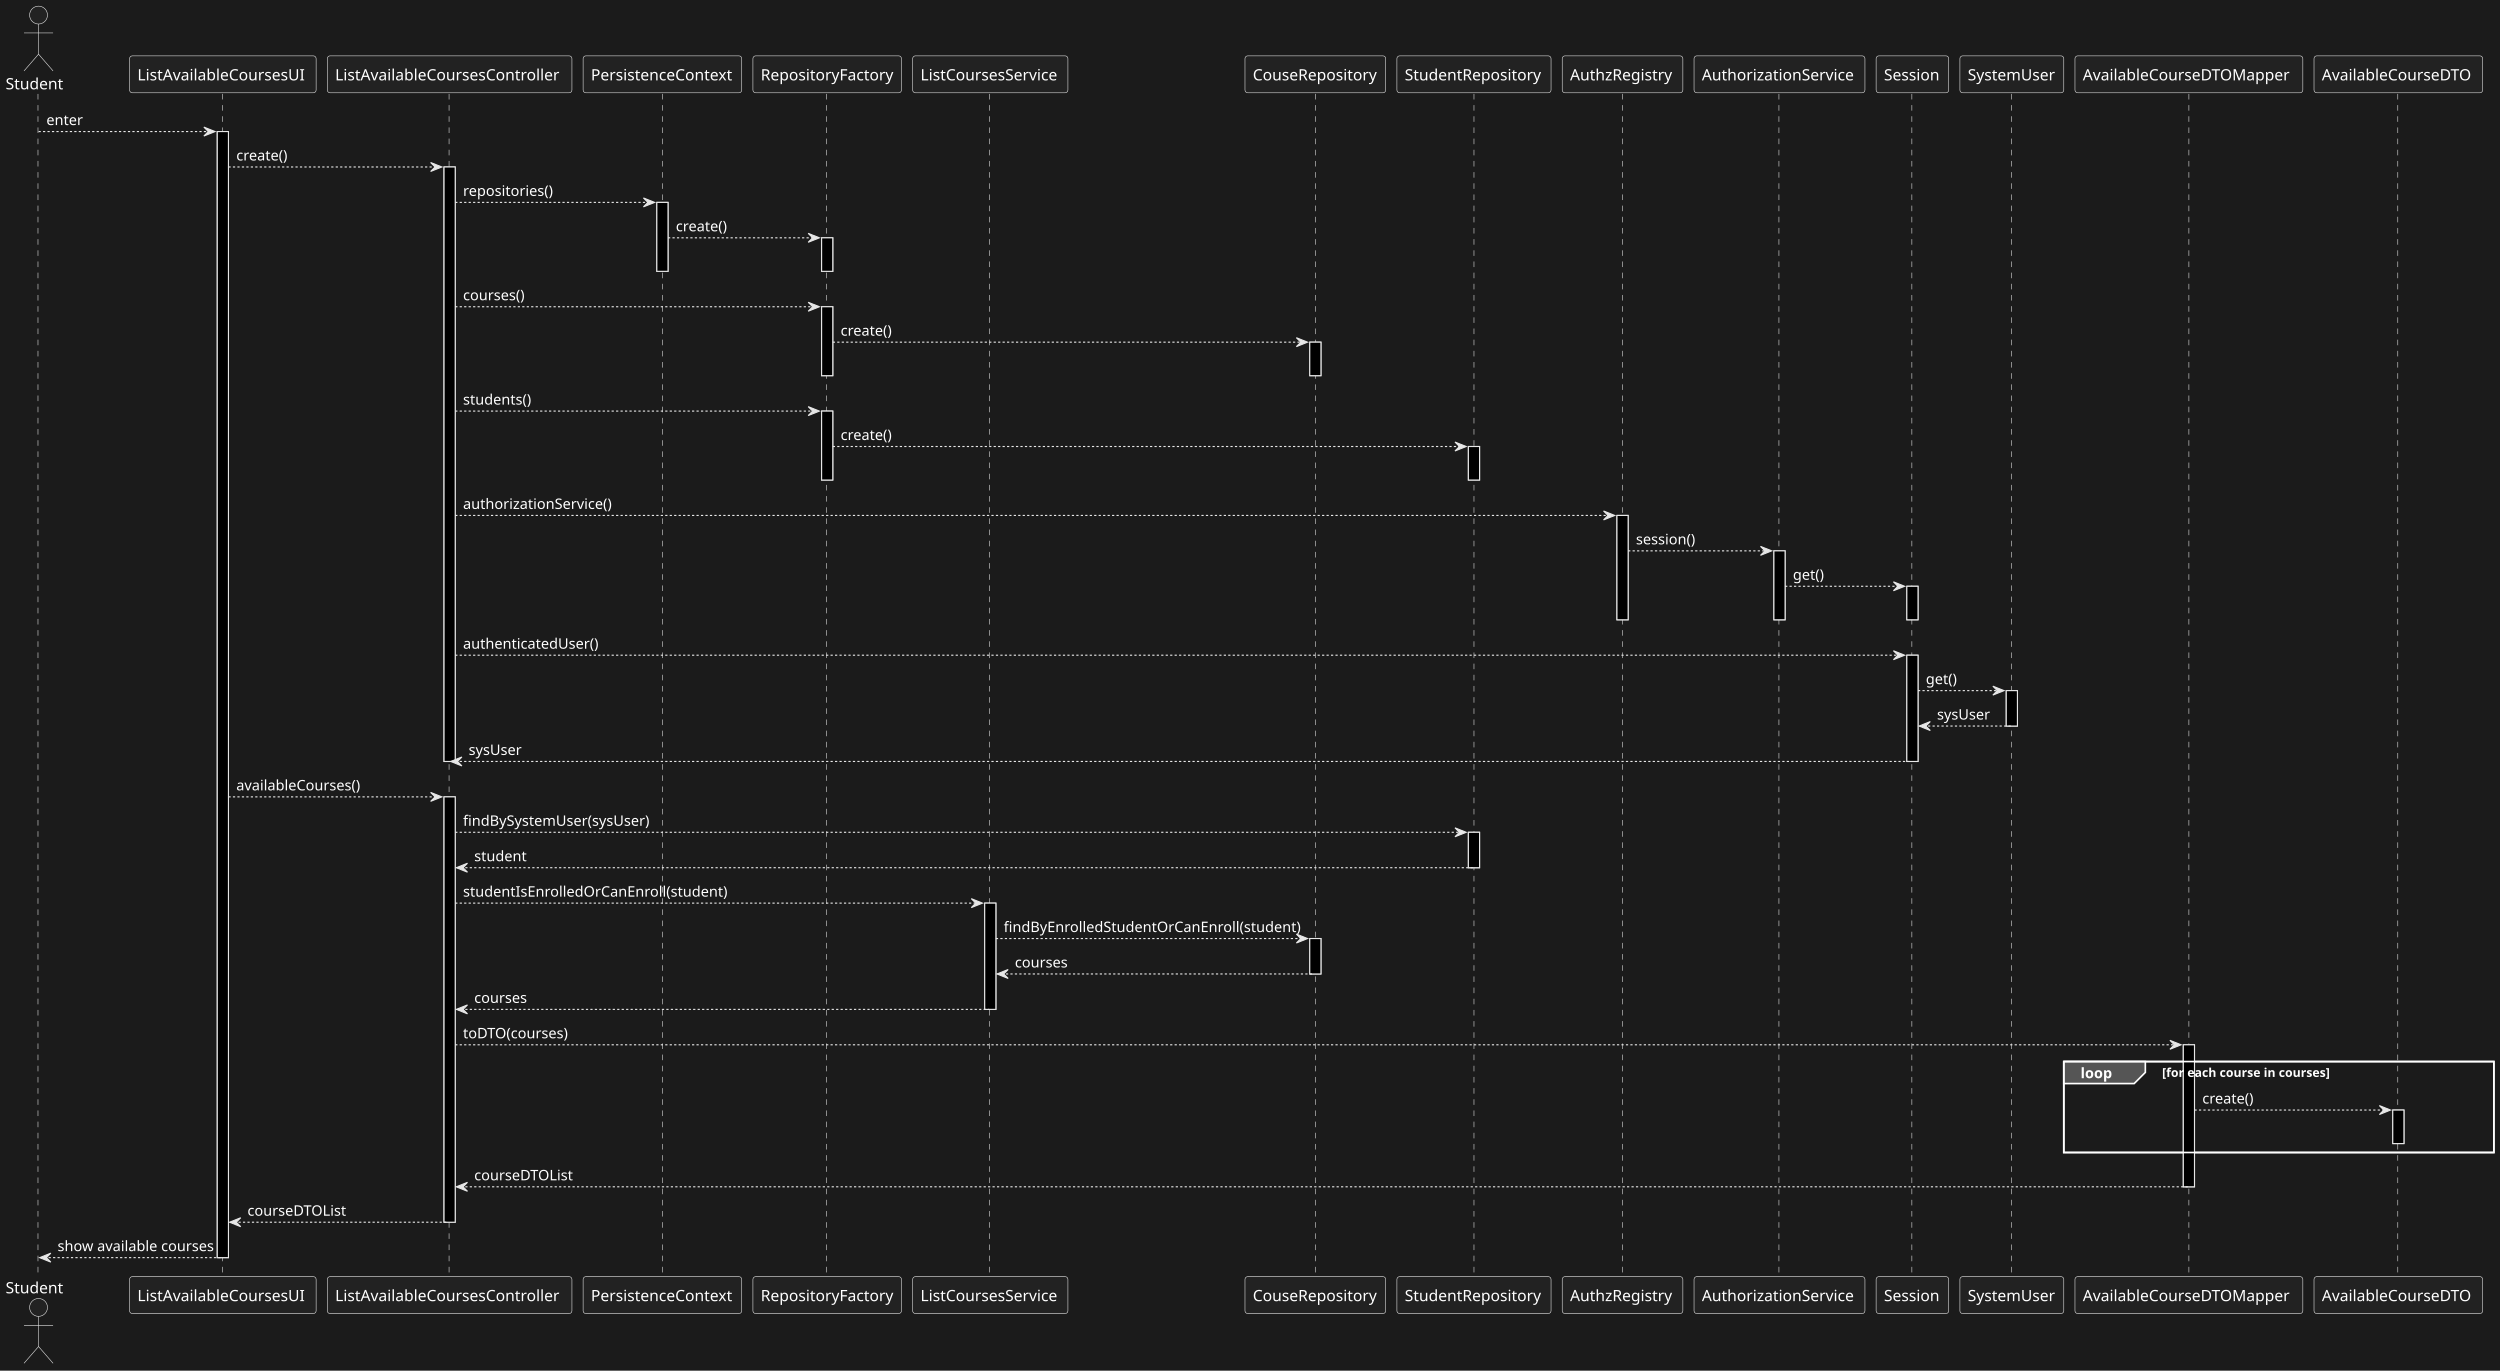
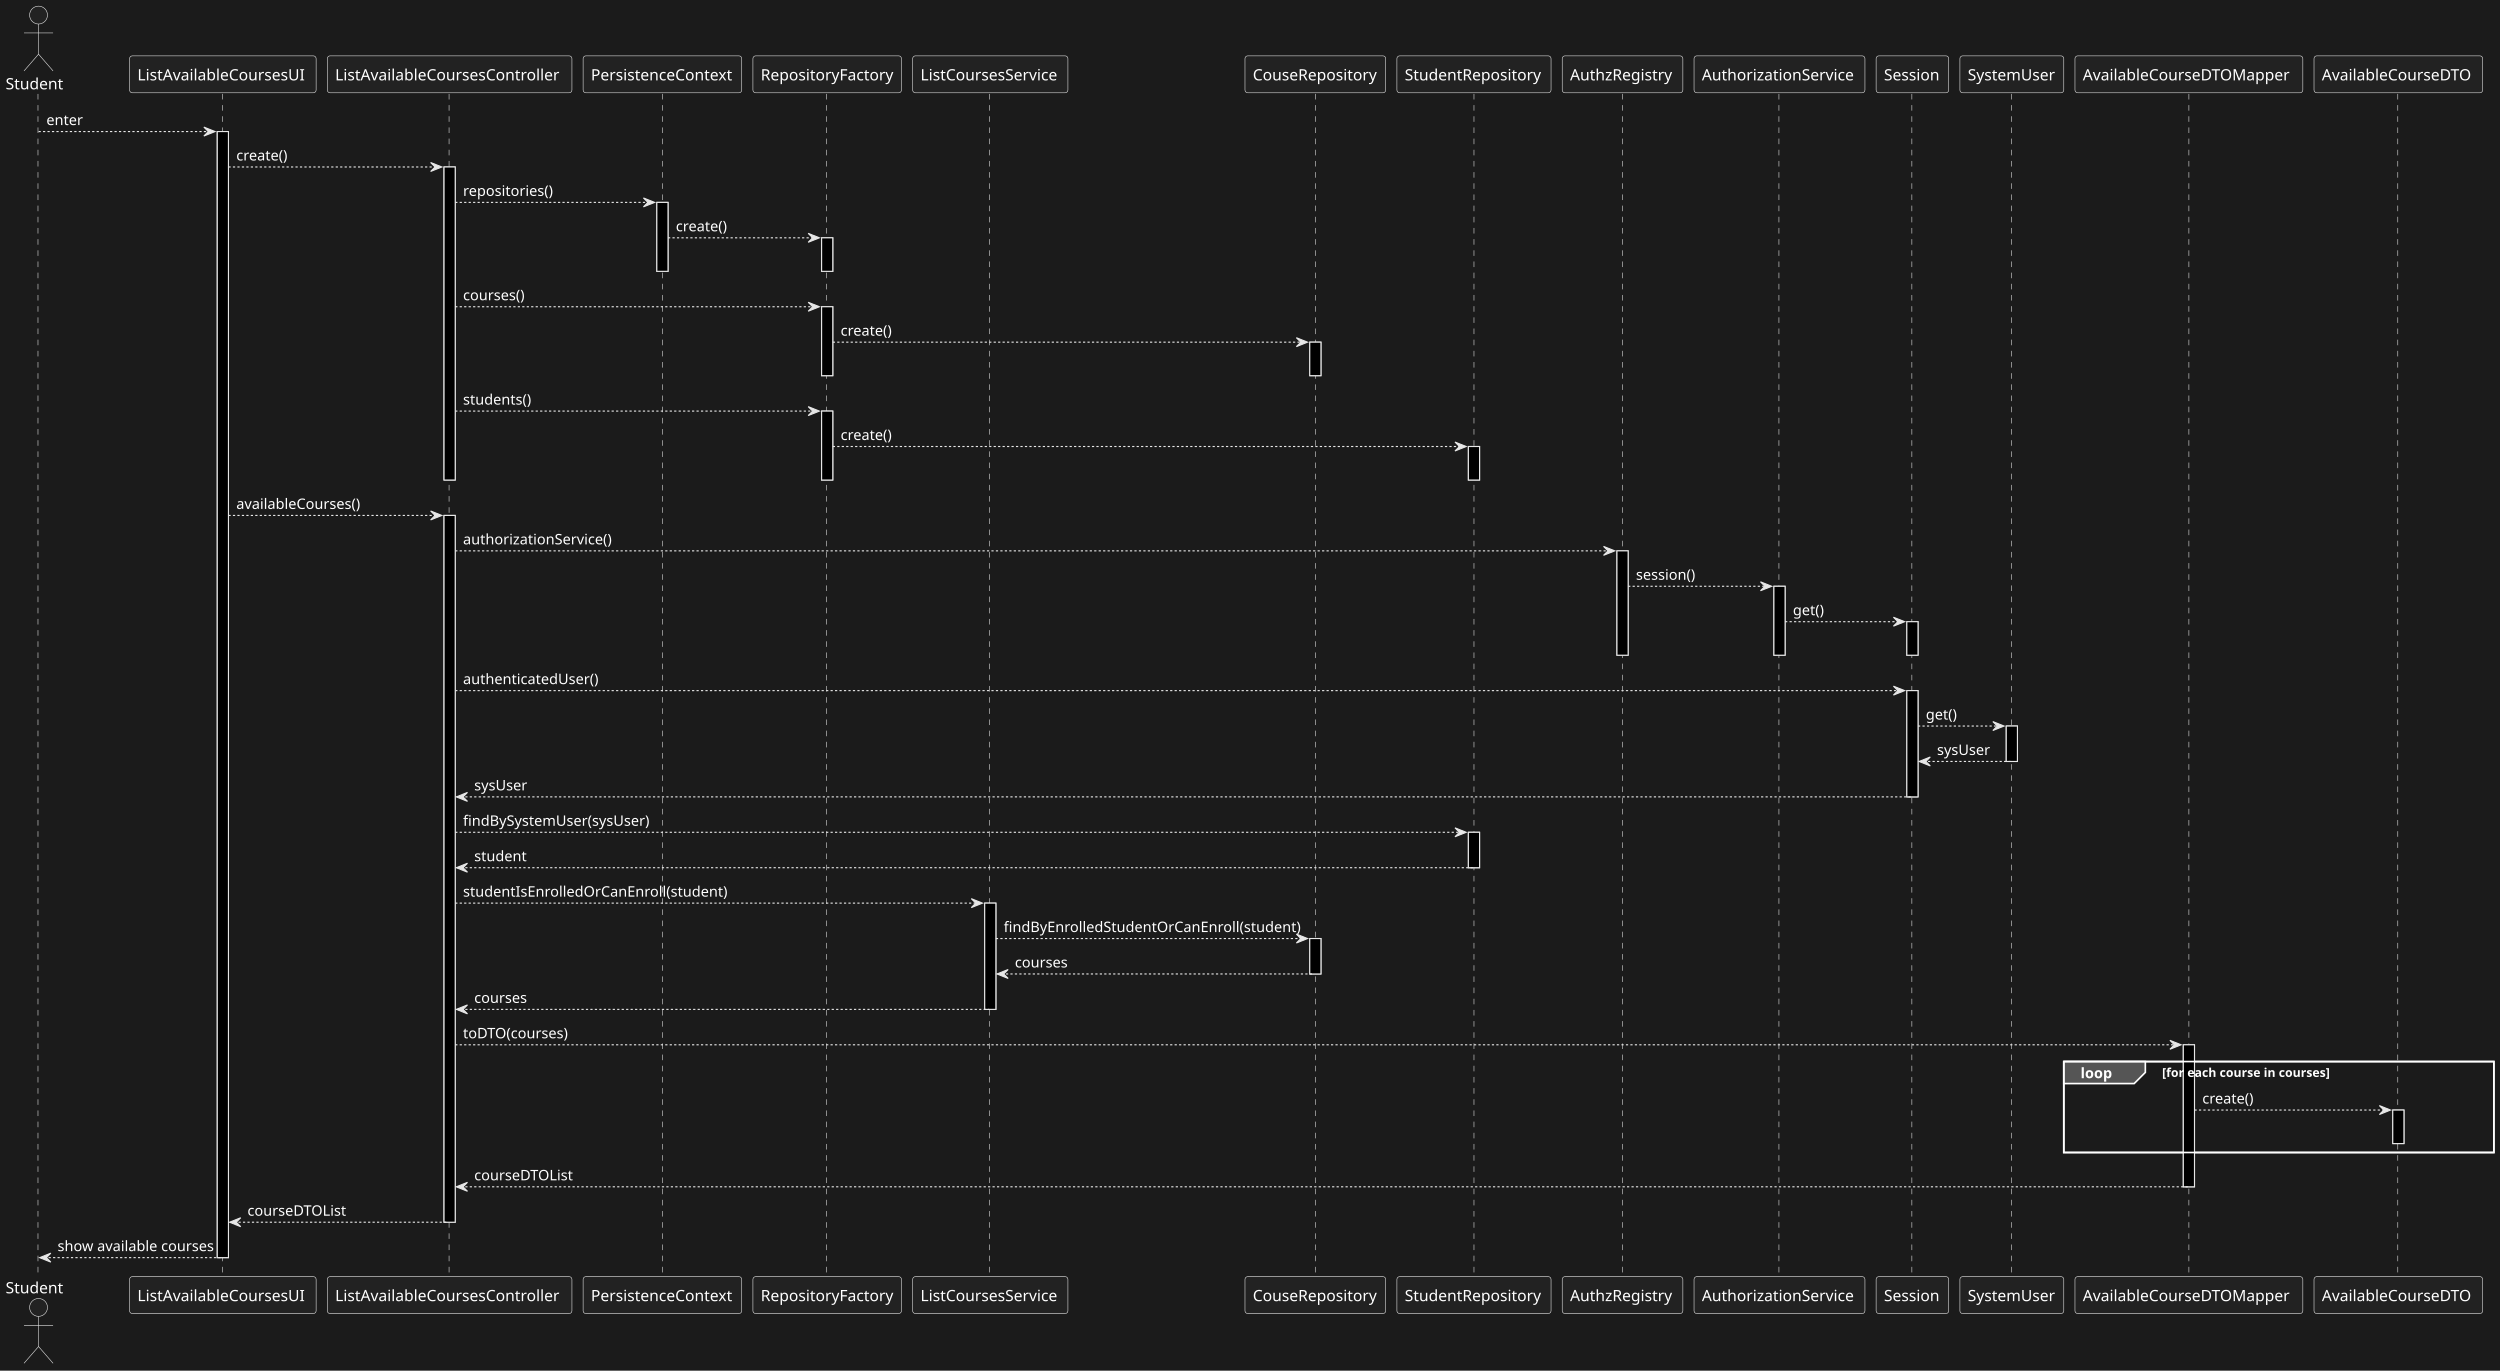
<svg xmlns="http://www.w3.org/2000/svg" contentStyleType="text/css" height="1227px" preserveAspectRatio="none" style="width:2238px;height:1227px;background:#1B1B1B;" version="1.1" viewBox="0 0 2238 1227" width="2238px" zoomAndPan="magnify">
  <defs />
  <g>
    <rect fill="#1B1B1B" height="1227" style="stroke:none;stroke-width:1.0;" width="2238" x="0" y="0" />
    <rect fill="#000000" height="1008.062" style="stroke:#E7E7E7;stroke-width:1.0;" width="10" x="194.5" y="117.774" />
-     <rect fill="#000000" height="532.178" style="stroke:#E7E7E7;stroke-width:1.0;" width="10" x="397.5" y="149.48" />
-     <rect fill="#000000" height="380.766" style="stroke:#E7E7E7;stroke-width:1.0;" width="10" x="397.5" y="713.364" />
+     <rect fill="#000000" height="280.236" style="stroke:#E7E7E7;stroke-width:1.0;" width="10" x="397.5" y="149.48" />
+     <rect fill="#000000" height="632.708" style="stroke:#E7E7E7;stroke-width:1.0;" width="10" x="397.5" y="461.422" />
    <rect fill="#000000" height="61.706" style="stroke:#E7E7E7;stroke-width:1.0;" width="10" x="588" y="181.186" />
    <rect fill="#000000" height="30" style="stroke:#E7E7E7;stroke-width:1.0;" width="10" x="735.5" y="212.892" />
    <rect fill="#000000" height="61.706" style="stroke:#E7E7E7;stroke-width:1.0;" width="10" x="735.5" y="274.598" />
    <rect fill="#000000" height="61.706" style="stroke:#E7E7E7;stroke-width:1.0;" width="10" x="735.5" y="368.01" />
    <rect fill="#000000" height="95.118" style="stroke:#E7E7E7;stroke-width:1.0;" width="10" x="881.5" y="808.482" />
    <rect fill="#000000" height="30" style="stroke:#E7E7E7;stroke-width:1.0;" width="10" x="1172.5" y="306.304" />
    <rect fill="#000000" height="31.706" style="stroke:#E7E7E7;stroke-width:1.0;" width="10" x="1172.5" y="840.188" />
    <rect fill="#000000" height="30" style="stroke:#E7E7E7;stroke-width:1.0;" width="10" x="1314.5" y="399.716" />
    <rect fill="#000000" height="31.706" style="stroke:#E7E7E7;stroke-width:1.0;" width="10" x="1314.5" y="745.07" />
-     <rect fill="#000000" height="93.412" style="stroke:#E7E7E7;stroke-width:1.0;" width="10" x="1447.5" y="461.422" />
-     <rect fill="#000000" height="61.706" style="stroke:#E7E7E7;stroke-width:1.0;" width="10" x="1588" y="493.128" />
-     <rect fill="#000000" height="30" style="stroke:#E7E7E7;stroke-width:1.0;" width="10" x="1707" y="524.834" />
-     <rect fill="#000000" height="95.118" style="stroke:#E7E7E7;stroke-width:1.0;" width="10" x="1707" y="586.54" />
-     <rect fill="#000000" height="31.706" style="stroke:#E7E7E7;stroke-width:1.0;" width="10" x="1796" y="618.246" />
+     <rect fill="#000000" height="93.412" style="stroke:#E7E7E7;stroke-width:1.0;" width="10" x="1447.5" y="493.128" />
+     <rect fill="#000000" height="61.706" style="stroke:#E7E7E7;stroke-width:1.0;" width="10" x="1588" y="524.834" />
+     <rect fill="#000000" height="30" style="stroke:#E7E7E7;stroke-width:1.0;" width="10" x="1707" y="556.54" />
+     <rect fill="#000000" height="95.118" style="stroke:#E7E7E7;stroke-width:1.0;" width="10" x="1707" y="618.246" />
+     <rect fill="#000000" height="31.706" style="stroke:#E7E7E7;stroke-width:1.0;" width="10" x="1796" y="649.952" />
    <rect fill="#000000" height="127.118" style="stroke:#E7E7E7;stroke-width:1.0;" width="10" x="1954.5" y="935.306" />
    <rect fill="#000000" height="30" style="stroke:#E7E7E7;stroke-width:1.0;" width="10" x="2142" y="993.718" />
    <rect fill="none" height="81.412" style="stroke:#FFFFFF;stroke-width:1.5;" width="385" x="1847.5" y="950.306" />
    <line style="stroke:#E7E7E7;stroke-width:0.5;stroke-dasharray:5.0,5.0;" x1="34" x2="34" y1="84.068" y2="1143.836" />
    <line style="stroke:#E7E7E7;stroke-width:0.5;stroke-dasharray:5.0,5.0;" x1="199" x2="199" y1="84.068" y2="1143.836" />
    <line style="stroke:#E7E7E7;stroke-width:0.5;stroke-dasharray:5.0,5.0;" x1="402" x2="402" y1="84.068" y2="1143.836" />
    <line style="stroke:#E7E7E7;stroke-width:0.5;stroke-dasharray:5.0,5.0;" x1="593" x2="593" y1="84.068" y2="1143.836" />
    <line style="stroke:#E7E7E7;stroke-width:0.5;stroke-dasharray:5.0,5.0;" x1="740" x2="740" y1="84.068" y2="1143.836" />
    <line style="stroke:#E7E7E7;stroke-width:0.5;stroke-dasharray:5.0,5.0;" x1="886" x2="886" y1="84.068" y2="1143.836" />
    <line style="stroke:#E7E7E7;stroke-width:0.5;stroke-dasharray:5.0,5.0;" x1="1177.5" x2="1177.5" y1="84.068" y2="1143.836" />
    <line style="stroke:#E7E7E7;stroke-width:0.5;stroke-dasharray:5.0,5.0;" x1="1319.5" x2="1319.5" y1="84.068" y2="1143.836" />
    <line style="stroke:#E7E7E7;stroke-width:0.5;stroke-dasharray:5.0,5.0;" x1="1452.5" x2="1452.5" y1="84.068" y2="1143.836" />
    <line style="stroke:#E7E7E7;stroke-width:0.5;stroke-dasharray:5.0,5.0;" x1="1592.5" x2="1592.5" y1="84.068" y2="1143.836" />
    <line style="stroke:#E7E7E7;stroke-width:0.5;stroke-dasharray:5.0,5.0;" x1="1711.5" x2="1711.5" y1="84.068" y2="1143.836" />
    <line style="stroke:#E7E7E7;stroke-width:0.5;stroke-dasharray:5.0,5.0;" x1="1800.5" x2="1800.5" y1="84.068" y2="1143.836" />
    <line style="stroke:#E7E7E7;stroke-width:0.5;stroke-dasharray:5.0,5.0;" x1="1959.5" x2="1959.5" y1="84.068" y2="1143.836" />
    <line style="stroke:#E7E7E7;stroke-width:0.5;stroke-dasharray:5.0,5.0;" x1="2146.5" x2="2146.5" y1="84.068" y2="1143.836" />
    <text fill="#FFFFFF" font-family="sans-serif" font-size="14" lengthAdjust="spacing" textLength="53" x="5" y="79.966">Student</text>
    <ellipse cx="34.5" cy="13.5" fill="#222222" rx="8" ry="8" style="stroke:#E7E7E7;stroke-width:0.5;" />
    <path d="M34.5,21.5 L34.5,48.5 M21.5,29.5 L47.5,29.5 M34.5,48.5 L21.5,63.5 M34.5,48.5 L47.5,63.5 " fill="none" style="stroke:#E7E7E7;stroke-width:0.5;" />
    <text fill="#FFFFFF" font-family="sans-serif" font-size="14" lengthAdjust="spacing" textLength="53" x="5" y="1157.802">Student</text>
    <ellipse cx="34.5" cy="1170.404" fill="#222222" rx="8" ry="8" style="stroke:#E7E7E7;stroke-width:0.5;" />
    <path d="M34.5,1178.404 L34.5,1205.404 M21.5,1186.404 L47.5,1186.404 M34.5,1205.404 L21.5,1220.404 M34.5,1205.404 L47.5,1220.404 " fill="none" style="stroke:#E7E7E7;stroke-width:0.5;" />
    <rect fill="#222222" height="33.068" rx="2.5" ry="2.5" style="stroke:#E7E7E7;stroke-width:0.5;" width="167" x="116" y="50" />
    <text fill="#FFFFFF" font-family="sans-serif" font-size="14" lengthAdjust="spacing" textLength="153" x="123" y="71.966">ListAvailableCoursesUI</text>
    <rect fill="#222222" height="33.068" rx="2.5" ry="2.5" style="stroke:#E7E7E7;stroke-width:0.5;" width="167" x="116" y="1142.836" />
    <text fill="#FFFFFF" font-family="sans-serif" font-size="14" lengthAdjust="spacing" textLength="153" x="123" y="1164.802">ListAvailableCoursesUI</text>
    <rect fill="#222222" height="33.068" rx="2.5" ry="2.5" style="stroke:#E7E7E7;stroke-width:0.5;" width="219" x="293" y="50" />
    <text fill="#FFFFFF" font-family="sans-serif" font-size="14" lengthAdjust="spacing" textLength="205" x="300" y="71.966">ListAvailableCoursesController</text>
    <rect fill="#222222" height="33.068" rx="2.5" ry="2.5" style="stroke:#E7E7E7;stroke-width:0.5;" width="219" x="293" y="1142.836" />
    <text fill="#FFFFFF" font-family="sans-serif" font-size="14" lengthAdjust="spacing" textLength="205" x="300" y="1164.802">ListAvailableCoursesController</text>
    <rect fill="#222222" height="33.068" rx="2.5" ry="2.5" style="stroke:#E7E7E7;stroke-width:0.5;" width="142" x="522" y="50" />
    <text fill="#FFFFFF" font-family="sans-serif" font-size="14" lengthAdjust="spacing" textLength="128" x="529" y="71.966">PersistenceContext</text>
    <rect fill="#222222" height="33.068" rx="2.5" ry="2.5" style="stroke:#E7E7E7;stroke-width:0.5;" width="142" x="522" y="1142.836" />
    <text fill="#FFFFFF" font-family="sans-serif" font-size="14" lengthAdjust="spacing" textLength="128" x="529" y="1164.802">PersistenceContext</text>
    <rect fill="#222222" height="33.068" rx="2.5" ry="2.5" style="stroke:#E7E7E7;stroke-width:0.5;" width="133" x="674" y="50" />
    <text fill="#FFFFFF" font-family="sans-serif" font-size="14" lengthAdjust="spacing" textLength="119" x="681" y="71.966">RepositoryFactory</text>
    <rect fill="#222222" height="33.068" rx="2.5" ry="2.5" style="stroke:#E7E7E7;stroke-width:0.5;" width="133" x="674" y="1142.836" />
    <text fill="#FFFFFF" font-family="sans-serif" font-size="14" lengthAdjust="spacing" textLength="119" x="681" y="1164.802">RepositoryFactory</text>
    <rect fill="#222222" height="33.068" rx="2.5" ry="2.5" style="stroke:#E7E7E7;stroke-width:0.5;" width="139" x="817" y="50" />
    <text fill="#FFFFFF" font-family="sans-serif" font-size="14" lengthAdjust="spacing" textLength="125" x="824" y="71.966">ListCoursesService</text>
    <rect fill="#222222" height="33.068" rx="2.5" ry="2.5" style="stroke:#E7E7E7;stroke-width:0.5;" width="139" x="817" y="1142.836" />
    <text fill="#FFFFFF" font-family="sans-serif" font-size="14" lengthAdjust="spacing" textLength="125" x="824" y="1164.802">ListCoursesService</text>
    <rect fill="#222222" height="33.068" rx="2.5" ry="2.5" style="stroke:#E7E7E7;stroke-width:0.5;" width="126" x="1114.5" y="50" />
    <text fill="#FFFFFF" font-family="sans-serif" font-size="14" lengthAdjust="spacing" textLength="112" x="1121.5" y="71.966">CouseRepository</text>
    <rect fill="#222222" height="33.068" rx="2.5" ry="2.5" style="stroke:#E7E7E7;stroke-width:0.5;" width="126" x="1114.5" y="1142.836" />
    <text fill="#FFFFFF" font-family="sans-serif" font-size="14" lengthAdjust="spacing" textLength="112" x="1121.5" y="1164.802">CouseRepository</text>
    <rect fill="#222222" height="33.068" rx="2.5" ry="2.5" style="stroke:#E7E7E7;stroke-width:0.5;" width="138" x="1250.5" y="50" />
    <text fill="#FFFFFF" font-family="sans-serif" font-size="14" lengthAdjust="spacing" textLength="124" x="1257.5" y="71.966">StudentRepository</text>
    <rect fill="#222222" height="33.068" rx="2.5" ry="2.5" style="stroke:#E7E7E7;stroke-width:0.5;" width="138" x="1250.5" y="1142.836" />
    <text fill="#FFFFFF" font-family="sans-serif" font-size="14" lengthAdjust="spacing" textLength="124" x="1257.5" y="1164.802">StudentRepository</text>
    <rect fill="#222222" height="33.068" rx="2.5" ry="2.5" style="stroke:#E7E7E7;stroke-width:0.5;" width="108" x="1398.5" y="50" />
    <text fill="#FFFFFF" font-family="sans-serif" font-size="14" lengthAdjust="spacing" textLength="94" x="1405.5" y="71.966">AuthzRegistry</text>
    <rect fill="#222222" height="33.068" rx="2.5" ry="2.5" style="stroke:#E7E7E7;stroke-width:0.5;" width="108" x="1398.5" y="1142.836" />
    <text fill="#FFFFFF" font-family="sans-serif" font-size="14" lengthAdjust="spacing" textLength="94" x="1405.5" y="1164.802">AuthzRegistry</text>
    <rect fill="#222222" height="33.068" rx="2.5" ry="2.5" style="stroke:#E7E7E7;stroke-width:0.5;" width="153" x="1516.5" y="50" />
    <text fill="#FFFFFF" font-family="sans-serif" font-size="14" lengthAdjust="spacing" textLength="139" x="1523.5" y="71.966">AuthorizationService</text>
    <rect fill="#222222" height="33.068" rx="2.5" ry="2.5" style="stroke:#E7E7E7;stroke-width:0.5;" width="153" x="1516.5" y="1142.836" />
    <text fill="#FFFFFF" font-family="sans-serif" font-size="14" lengthAdjust="spacing" textLength="139" x="1523.5" y="1164.802">AuthorizationService</text>
    <rect fill="#222222" height="33.068" rx="2.5" ry="2.5" style="stroke:#E7E7E7;stroke-width:0.5;" width="65" x="1679.5" y="50" />
    <text fill="#FFFFFF" font-family="sans-serif" font-size="14" lengthAdjust="spacing" textLength="51" x="1686.5" y="71.966">Session</text>
    <rect fill="#222222" height="33.068" rx="2.5" ry="2.5" style="stroke:#E7E7E7;stroke-width:0.5;" width="65" x="1679.5" y="1142.836" />
    <text fill="#FFFFFF" font-family="sans-serif" font-size="14" lengthAdjust="spacing" textLength="51" x="1686.5" y="1164.802">Session</text>
    <rect fill="#222222" height="33.068" rx="2.5" ry="2.5" style="stroke:#E7E7E7;stroke-width:0.5;" width="93" x="1754.5" y="50" />
    <text fill="#FFFFFF" font-family="sans-serif" font-size="14" lengthAdjust="spacing" textLength="79" x="1761.5" y="71.966">SystemUser</text>
    <rect fill="#222222" height="33.068" rx="2.5" ry="2.5" style="stroke:#E7E7E7;stroke-width:0.5;" width="93" x="1754.5" y="1142.836" />
    <text fill="#FFFFFF" font-family="sans-serif" font-size="14" lengthAdjust="spacing" textLength="79" x="1761.5" y="1164.802">SystemUser</text>
    <rect fill="#222222" height="33.068" rx="2.5" ry="2.5" style="stroke:#E7E7E7;stroke-width:0.5;" width="204" x="1857.5" y="50" />
    <text fill="#FFFFFF" font-family="sans-serif" font-size="14" lengthAdjust="spacing" textLength="190" x="1864.5" y="71.966">AvailableCourseDTOMapper</text>
    <rect fill="#222222" height="33.068" rx="2.5" ry="2.5" style="stroke:#E7E7E7;stroke-width:0.5;" width="204" x="1857.5" y="1142.836" />
    <text fill="#FFFFFF" font-family="sans-serif" font-size="14" lengthAdjust="spacing" textLength="190" x="1864.5" y="1164.802">AvailableCourseDTOMapper</text>
    <rect fill="#222222" height="33.068" rx="2.5" ry="2.5" style="stroke:#E7E7E7;stroke-width:0.5;" width="151" x="2071.5" y="50" />
    <text fill="#FFFFFF" font-family="sans-serif" font-size="14" lengthAdjust="spacing" textLength="137" x="2078.5" y="71.966">AvailableCourseDTO</text>
    <rect fill="#222222" height="33.068" rx="2.5" ry="2.5" style="stroke:#E7E7E7;stroke-width:0.5;" width="151" x="2071.5" y="1142.836" />
    <text fill="#FFFFFF" font-family="sans-serif" font-size="14" lengthAdjust="spacing" textLength="137" x="2078.5" y="1164.802">AvailableCourseDTO</text>
    <rect fill="#000000" height="1008.062" style="stroke:#E7E7E7;stroke-width:1.0;" width="10" x="194.5" y="117.774" />
-     <rect fill="#000000" height="532.178" style="stroke:#E7E7E7;stroke-width:1.0;" width="10" x="397.5" y="149.48" />
-     <rect fill="#000000" height="380.766" style="stroke:#E7E7E7;stroke-width:1.0;" width="10" x="397.5" y="713.364" />
+     <rect fill="#000000" height="280.236" style="stroke:#E7E7E7;stroke-width:1.0;" width="10" x="397.5" y="149.48" />
+     <rect fill="#000000" height="632.708" style="stroke:#E7E7E7;stroke-width:1.0;" width="10" x="397.5" y="461.422" />
    <rect fill="#000000" height="61.706" style="stroke:#E7E7E7;stroke-width:1.0;" width="10" x="588" y="181.186" />
    <rect fill="#000000" height="30" style="stroke:#E7E7E7;stroke-width:1.0;" width="10" x="735.5" y="212.892" />
    <rect fill="#000000" height="61.706" style="stroke:#E7E7E7;stroke-width:1.0;" width="10" x="735.5" y="274.598" />
    <rect fill="#000000" height="61.706" style="stroke:#E7E7E7;stroke-width:1.0;" width="10" x="735.5" y="368.01" />
    <rect fill="#000000" height="95.118" style="stroke:#E7E7E7;stroke-width:1.0;" width="10" x="881.5" y="808.482" />
    <rect fill="#000000" height="30" style="stroke:#E7E7E7;stroke-width:1.0;" width="10" x="1172.5" y="306.304" />
    <rect fill="#000000" height="31.706" style="stroke:#E7E7E7;stroke-width:1.0;" width="10" x="1172.5" y="840.188" />
    <rect fill="#000000" height="30" style="stroke:#E7E7E7;stroke-width:1.0;" width="10" x="1314.5" y="399.716" />
    <rect fill="#000000" height="31.706" style="stroke:#E7E7E7;stroke-width:1.0;" width="10" x="1314.5" y="745.07" />
-     <rect fill="#000000" height="93.412" style="stroke:#E7E7E7;stroke-width:1.0;" width="10" x="1447.5" y="461.422" />
-     <rect fill="#000000" height="61.706" style="stroke:#E7E7E7;stroke-width:1.0;" width="10" x="1588" y="493.128" />
-     <rect fill="#000000" height="30" style="stroke:#E7E7E7;stroke-width:1.0;" width="10" x="1707" y="524.834" />
-     <rect fill="#000000" height="95.118" style="stroke:#E7E7E7;stroke-width:1.0;" width="10" x="1707" y="586.54" />
-     <rect fill="#000000" height="31.706" style="stroke:#E7E7E7;stroke-width:1.0;" width="10" x="1796" y="618.246" />
+     <rect fill="#000000" height="93.412" style="stroke:#E7E7E7;stroke-width:1.0;" width="10" x="1447.5" y="493.128" />
+     <rect fill="#000000" height="61.706" style="stroke:#E7E7E7;stroke-width:1.0;" width="10" x="1588" y="524.834" />
+     <rect fill="#000000" height="30" style="stroke:#E7E7E7;stroke-width:1.0;" width="10" x="1707" y="556.54" />
+     <rect fill="#000000" height="95.118" style="stroke:#E7E7E7;stroke-width:1.0;" width="10" x="1707" y="618.246" />
+     <rect fill="#000000" height="31.706" style="stroke:#E7E7E7;stroke-width:1.0;" width="10" x="1796" y="649.952" />
    <rect fill="#000000" height="127.118" style="stroke:#E7E7E7;stroke-width:1.0;" width="10" x="1954.5" y="935.306" />
    <rect fill="#000000" height="30" style="stroke:#E7E7E7;stroke-width:1.0;" width="10" x="2142" y="993.718" />
    <polygon fill="#E7E7E7" points="182.5,113.774,192.5,117.774,182.5,121.774,186.5,117.774" style="stroke:#E7E7E7;stroke-width:1.0;" />
    <line style="stroke:#E7E7E7;stroke-width:1.0;stroke-dasharray:2.0,2.0;" x1="34.5" x2="188.5" y1="117.774" y2="117.774" />
    <text fill="#FFFFFF" font-family="sans-serif" font-size="13" lengthAdjust="spacing" textLength="32" x="41.5" y="111.965">enter</text>
    <polygon fill="#E7E7E7" points="385.5,145.48,395.5,149.48,385.5,153.48,389.5,149.48" style="stroke:#E7E7E7;stroke-width:1.0;" />
    <line style="stroke:#E7E7E7;stroke-width:1.0;stroke-dasharray:2.0,2.0;" x1="204.5" x2="391.5" y1="149.48" y2="149.48" />
    <text fill="#FFFFFF" font-family="sans-serif" font-size="13" lengthAdjust="spacing" textLength="45" x="211.5" y="143.671">create()</text>
    <polygon fill="#E7E7E7" points="576,177.186,586,181.186,576,185.186,580,181.186" style="stroke:#E7E7E7;stroke-width:1.0;" />
    <line style="stroke:#E7E7E7;stroke-width:1.0;stroke-dasharray:2.0,2.0;" x1="407.5" x2="582" y1="181.186" y2="181.186" />
    <text fill="#FFFFFF" font-family="sans-serif" font-size="13" lengthAdjust="spacing" textLength="79" x="414.5" y="175.377">repositories()</text>
    <polygon fill="#E7E7E7" points="723.5,208.892,733.5,212.892,723.5,216.892,727.5,212.892" style="stroke:#E7E7E7;stroke-width:1.0;" />
    <line style="stroke:#E7E7E7;stroke-width:1.0;stroke-dasharray:2.0,2.0;" x1="598" x2="729.5" y1="212.892" y2="212.892" />
    <text fill="#FFFFFF" font-family="sans-serif" font-size="13" lengthAdjust="spacing" textLength="45" x="605" y="207.083">create()</text>
    <polygon fill="#E7E7E7" points="723.5,270.598,733.5,274.598,723.5,278.598,727.5,274.598" style="stroke:#E7E7E7;stroke-width:1.0;" />
    <line style="stroke:#E7E7E7;stroke-width:1.0;stroke-dasharray:2.0,2.0;" x1="407.5" x2="729.5" y1="274.598" y2="274.598" />
    <text fill="#FFFFFF" font-family="sans-serif" font-size="13" lengthAdjust="spacing" textLength="54" x="414.5" y="268.789">courses()</text>
    <polygon fill="#E7E7E7" points="1160.5,302.304,1170.5,306.304,1160.5,310.304,1164.5,306.304" style="stroke:#E7E7E7;stroke-width:1.0;" />
    <line style="stroke:#E7E7E7;stroke-width:1.0;stroke-dasharray:2.0,2.0;" x1="745.5" x2="1166.5" y1="306.304" y2="306.304" />
    <text fill="#FFFFFF" font-family="sans-serif" font-size="13" lengthAdjust="spacing" textLength="45" x="752.5" y="300.495">create()</text>
    <polygon fill="#E7E7E7" points="723.5,364.01,733.5,368.01,723.5,372.01,727.5,368.01" style="stroke:#E7E7E7;stroke-width:1.0;" />
    <line style="stroke:#E7E7E7;stroke-width:1.0;stroke-dasharray:2.0,2.0;" x1="407.5" x2="729.5" y1="368.01" y2="368.01" />
    <text fill="#FFFFFF" font-family="sans-serif" font-size="13" lengthAdjust="spacing" textLength="61" x="414.5" y="362.201">students()</text>
    <polygon fill="#E7E7E7" points="1302.5,395.716,1312.5,399.716,1302.5,403.716,1306.5,399.716" style="stroke:#E7E7E7;stroke-width:1.0;" />
    <line style="stroke:#E7E7E7;stroke-width:1.0;stroke-dasharray:2.0,2.0;" x1="745.5" x2="1308.5" y1="399.716" y2="399.716" />
    <text fill="#FFFFFF" font-family="sans-serif" font-size="13" lengthAdjust="spacing" textLength="45" x="752.5" y="393.907">create()</text>
-     <polygon fill="#E7E7E7" points="1435.5,457.422,1445.5,461.422,1435.5,465.422,1439.5,461.422" style="stroke:#E7E7E7;stroke-width:1.0;" />
-     <line style="stroke:#E7E7E7;stroke-width:1.0;stroke-dasharray:2.0,2.0;" x1="407.5" x2="1441.5" y1="461.422" y2="461.422" />
-     <text fill="#FFFFFF" font-family="sans-serif" font-size="13" lengthAdjust="spacing" textLength="131" x="414.5" y="455.613">authorizationService()</text>
-     <polygon fill="#E7E7E7" points="1576,489.128,1586,493.128,1576,497.128,1580,493.128" style="stroke:#E7E7E7;stroke-width:1.0;" />
-     <line style="stroke:#E7E7E7;stroke-width:1.0;stroke-dasharray:2.0,2.0;" x1="1457.5" x2="1582" y1="493.128" y2="493.128" />
-     <text fill="#FFFFFF" font-family="sans-serif" font-size="13" lengthAdjust="spacing" textLength="52" x="1464.5" y="487.319">session()</text>
-     <polygon fill="#E7E7E7" points="1695,520.834,1705,524.834,1695,528.834,1699,524.834" style="stroke:#E7E7E7;stroke-width:1.0;" />
-     <line style="stroke:#E7E7E7;stroke-width:1.0;stroke-dasharray:2.0,2.0;" x1="1598" x2="1701" y1="524.834" y2="524.834" />
-     <text fill="#FFFFFF" font-family="sans-serif" font-size="13" lengthAdjust="spacing" textLength="28" x="1605" y="519.025">get()</text>
-     <polygon fill="#E7E7E7" points="1695,582.54,1705,586.54,1695,590.54,1699,586.54" style="stroke:#E7E7E7;stroke-width:1.0;" />
-     <line style="stroke:#E7E7E7;stroke-width:1.0;stroke-dasharray:2.0,2.0;" x1="407.5" x2="1701" y1="586.54" y2="586.54" />
-     <text fill="#FFFFFF" font-family="sans-serif" font-size="13" lengthAdjust="spacing" textLength="120" x="414.5" y="580.731">authenticatedUser()</text>
-     <polygon fill="#E7E7E7" points="1784,614.246,1794,618.246,1784,622.246,1788,618.246" style="stroke:#E7E7E7;stroke-width:1.0;" />
-     <line style="stroke:#E7E7E7;stroke-width:1.0;stroke-dasharray:2.0,2.0;" x1="1717" x2="1790" y1="618.246" y2="618.246" />
-     <text fill="#FFFFFF" font-family="sans-serif" font-size="13" lengthAdjust="spacing" textLength="28" x="1724" y="612.437">get()</text>
-     <polygon fill="#E7E7E7" points="1728,645.952,1718,649.952,1728,653.952,1724,649.952" style="stroke:#E7E7E7;stroke-width:1.0;" />
-     <line style="stroke:#E7E7E7;stroke-width:1.0;stroke-dasharray:2.0,2.0;" x1="1722" x2="1800" y1="649.952" y2="649.952" />
-     <text fill="#FFFFFF" font-family="sans-serif" font-size="13" lengthAdjust="spacing" textLength="47" x="1734" y="644.143">sysUser</text>
-     <polygon fill="#E7E7E7" points="413.5,677.658,403.5,681.658,413.5,685.658,409.5,681.658" style="stroke:#E7E7E7;stroke-width:1.0;" />
-     <line style="stroke:#E7E7E7;stroke-width:1.0;stroke-dasharray:2.0,2.0;" x1="407.5" x2="1711" y1="681.658" y2="681.658" />
-     <text fill="#FFFFFF" font-family="sans-serif" font-size="13" lengthAdjust="spacing" textLength="47" x="419.5" y="675.849">sysUser</text>
-     <polygon fill="#E7E7E7" points="385.5,709.364,395.5,713.364,385.5,717.364,389.5,713.364" style="stroke:#E7E7E7;stroke-width:1.0;" />
-     <line style="stroke:#E7E7E7;stroke-width:1.0;stroke-dasharray:2.0,2.0;" x1="204.5" x2="391.5" y1="713.364" y2="713.364" />
-     <text fill="#FFFFFF" font-family="sans-serif" font-size="13" lengthAdjust="spacing" textLength="108" x="211.5" y="707.555">availableCourses()</text>
+     <polygon fill="#E7E7E7" points="385.5,457.422,395.5,461.422,385.5,465.422,389.5,461.422" style="stroke:#E7E7E7;stroke-width:1.0;" />
+     <line style="stroke:#E7E7E7;stroke-width:1.0;stroke-dasharray:2.0,2.0;" x1="204.5" x2="391.5" y1="461.422" y2="461.422" />
+     <text fill="#FFFFFF" font-family="sans-serif" font-size="13" lengthAdjust="spacing" textLength="108" x="211.5" y="455.613">availableCourses()</text>
+     <polygon fill="#E7E7E7" points="1435.5,489.128,1445.5,493.128,1435.5,497.128,1439.5,493.128" style="stroke:#E7E7E7;stroke-width:1.0;" />
+     <line style="stroke:#E7E7E7;stroke-width:1.0;stroke-dasharray:2.0,2.0;" x1="407.5" x2="1441.5" y1="493.128" y2="493.128" />
+     <text fill="#FFFFFF" font-family="sans-serif" font-size="13" lengthAdjust="spacing" textLength="131" x="414.5" y="487.319">authorizationService()</text>
+     <polygon fill="#E7E7E7" points="1576,520.834,1586,524.834,1576,528.834,1580,524.834" style="stroke:#E7E7E7;stroke-width:1.0;" />
+     <line style="stroke:#E7E7E7;stroke-width:1.0;stroke-dasharray:2.0,2.0;" x1="1457.5" x2="1582" y1="524.834" y2="524.834" />
+     <text fill="#FFFFFF" font-family="sans-serif" font-size="13" lengthAdjust="spacing" textLength="52" x="1464.5" y="519.025">session()</text>
+     <polygon fill="#E7E7E7" points="1695,552.54,1705,556.54,1695,560.54,1699,556.54" style="stroke:#E7E7E7;stroke-width:1.0;" />
+     <line style="stroke:#E7E7E7;stroke-width:1.0;stroke-dasharray:2.0,2.0;" x1="1598" x2="1701" y1="556.54" y2="556.54" />
+     <text fill="#FFFFFF" font-family="sans-serif" font-size="13" lengthAdjust="spacing" textLength="28" x="1605" y="550.731">get()</text>
+     <polygon fill="#E7E7E7" points="1695,614.246,1705,618.246,1695,622.246,1699,618.246" style="stroke:#E7E7E7;stroke-width:1.0;" />
+     <line style="stroke:#E7E7E7;stroke-width:1.0;stroke-dasharray:2.0,2.0;" x1="407.5" x2="1701" y1="618.246" y2="618.246" />
+     <text fill="#FFFFFF" font-family="sans-serif" font-size="13" lengthAdjust="spacing" textLength="120" x="414.5" y="612.437">authenticatedUser()</text>
+     <polygon fill="#E7E7E7" points="1784,645.952,1794,649.952,1784,653.952,1788,649.952" style="stroke:#E7E7E7;stroke-width:1.0;" />
+     <line style="stroke:#E7E7E7;stroke-width:1.0;stroke-dasharray:2.0,2.0;" x1="1717" x2="1790" y1="649.952" y2="649.952" />
+     <text fill="#FFFFFF" font-family="sans-serif" font-size="13" lengthAdjust="spacing" textLength="28" x="1724" y="644.143">get()</text>
+     <polygon fill="#E7E7E7" points="1728,677.658,1718,681.658,1728,685.658,1724,681.658" style="stroke:#E7E7E7;stroke-width:1.0;" />
+     <line style="stroke:#E7E7E7;stroke-width:1.0;stroke-dasharray:2.0,2.0;" x1="1722" x2="1800" y1="681.658" y2="681.658" />
+     <text fill="#FFFFFF" font-family="sans-serif" font-size="13" lengthAdjust="spacing" textLength="47" x="1734" y="675.849">sysUser</text>
+     <polygon fill="#E7E7E7" points="418.5,709.364,408.5,713.364,418.5,717.364,414.5,713.364" style="stroke:#E7E7E7;stroke-width:1.0;" />
+     <line style="stroke:#E7E7E7;stroke-width:1.0;stroke-dasharray:2.0,2.0;" x1="412.5" x2="1711" y1="713.364" y2="713.364" />
+     <text fill="#FFFFFF" font-family="sans-serif" font-size="13" lengthAdjust="spacing" textLength="47" x="424.5" y="707.555">sysUser</text>
    <polygon fill="#E7E7E7" points="1302.5,741.07,1312.5,745.07,1302.5,749.07,1306.5,745.07" style="stroke:#E7E7E7;stroke-width:1.0;" />
    <line style="stroke:#E7E7E7;stroke-width:1.0;stroke-dasharray:2.0,2.0;" x1="407.5" x2="1308.5" y1="745.07" y2="745.07" />
    <text fill="#FFFFFF" font-family="sans-serif" font-size="13" lengthAdjust="spacing" textLength="165" x="414.5" y="739.261">findBySystemUser(sysUser)</text>
    <polygon fill="#E7E7E7" points="418.5,772.776,408.5,776.776,418.5,780.776,414.5,776.776" style="stroke:#E7E7E7;stroke-width:1.0;" />
    <line style="stroke:#E7E7E7;stroke-width:1.0;stroke-dasharray:2.0,2.0;" x1="412.5" x2="1318.5" y1="776.776" y2="776.776" />
    <text fill="#FFFFFF" font-family="sans-serif" font-size="13" lengthAdjust="spacing" textLength="47" x="424.5" y="770.967">student</text>
    <polygon fill="#E7E7E7" points="869.5,804.482,879.5,808.482,869.5,812.482,873.5,808.482" style="stroke:#E7E7E7;stroke-width:1.0;" />
    <line style="stroke:#E7E7E7;stroke-width:1.0;stroke-dasharray:2.0,2.0;" x1="407.5" x2="875.5" y1="808.482" y2="808.482" />
    <text fill="#FFFFFF" font-family="sans-serif" font-size="13" lengthAdjust="spacing" textLength="233" x="414.5" y="802.673">studentIsEnrolledOrCanEnroll(student)</text>
    <polygon fill="#E7E7E7" points="1160.5,836.188,1170.5,840.188,1160.5,844.188,1164.5,840.188" style="stroke:#E7E7E7;stroke-width:1.0;" />
    <line style="stroke:#E7E7E7;stroke-width:1.0;stroke-dasharray:2.0,2.0;" x1="891.5" x2="1166.5" y1="840.188" y2="840.188" />
    <text fill="#FFFFFF" font-family="sans-serif" font-size="13" lengthAdjust="spacing" textLength="262" x="898.5" y="834.379">findByEnrolledStudentOrCanEnroll(student)</text>
    <polygon fill="#E7E7E7" points="902.5,867.894,892.5,871.894,902.5,875.894,898.5,871.894" style="stroke:#E7E7E7;stroke-width:1.0;" />
    <line style="stroke:#E7E7E7;stroke-width:1.0;stroke-dasharray:2.0,2.0;" x1="896.5" x2="1176.5" y1="871.894" y2="871.894" />
    <text fill="#FFFFFF" font-family="sans-serif" font-size="13" lengthAdjust="spacing" textLength="46" x="908.5" y="866.085">courses</text>
    <polygon fill="#E7E7E7" points="418.5,899.6,408.5,903.6,418.5,907.6,414.5,903.6" style="stroke:#E7E7E7;stroke-width:1.0;" />
    <line style="stroke:#E7E7E7;stroke-width:1.0;stroke-dasharray:2.0,2.0;" x1="412.5" x2="885.5" y1="903.6" y2="903.6" />
    <text fill="#FFFFFF" font-family="sans-serif" font-size="13" lengthAdjust="spacing" textLength="46" x="424.5" y="897.791">courses</text>
    <polygon fill="#E7E7E7" points="1942.5,931.306,1952.5,935.306,1942.5,939.306,1946.5,935.306" style="stroke:#E7E7E7;stroke-width:1.0;" />
    <line style="stroke:#E7E7E7;stroke-width:1.0;stroke-dasharray:2.0,2.0;" x1="407.5" x2="1948.5" y1="935.306" y2="935.306" />
    <text fill="#FFFFFF" font-family="sans-serif" font-size="13" lengthAdjust="spacing" textLength="93" x="414.5" y="929.497">toDTO(courses)</text>
    <path d="M1847.5,950.306 L1920.5,950.306 L1920.5,960.012 L1910.5,970.012 L1847.5,970.012 L1847.5,950.306 " fill="#555555" style="stroke:#FFFFFF;stroke-width:1.5;" />
    <rect fill="none" height="81.412" style="stroke:#FFFFFF;stroke-width:1.5;" width="385" x="1847.5" y="950.306" />
    <text fill="#FFFFFF" font-family="sans-serif" font-size="13" font-weight="bold" lengthAdjust="spacing" textLength="28" x="1862.5" y="965.203">loop</text>
    <text fill="#FFFFFF" font-family="sans-serif" font-size="11" font-weight="bold" lengthAdjust="spacing" textLength="152" x="1935.5" y="964.065">[for each course in courses]</text>
    <polygon fill="#E7E7E7" points="2130,989.718,2140,993.718,2130,997.718,2134,993.718" style="stroke:#E7E7E7;stroke-width:1.0;" />
    <line style="stroke:#E7E7E7;stroke-width:1.0;stroke-dasharray:2.0,2.0;" x1="1964.5" x2="2136" y1="993.718" y2="993.718" />
    <text fill="#FFFFFF" font-family="sans-serif" font-size="13" lengthAdjust="spacing" textLength="45" x="1971.5" y="987.909">create()</text>
    <polygon fill="#E7E7E7" points="418.5,1058.424,408.5,1062.424,418.5,1066.424,414.5,1062.424" style="stroke:#E7E7E7;stroke-width:1.0;" />
    <line style="stroke:#E7E7E7;stroke-width:1.0;stroke-dasharray:2.0,2.0;" x1="412.5" x2="1958.5" y1="1062.424" y2="1062.424" />
    <text fill="#FFFFFF" font-family="sans-serif" font-size="13" lengthAdjust="spacing" textLength="87" x="424.5" y="1056.615">courseDTOList</text>
    <polygon fill="#E7E7E7" points="215.5,1090.13,205.5,1094.13,215.5,1098.13,211.5,1094.13" style="stroke:#E7E7E7;stroke-width:1.0;" />
    <line style="stroke:#E7E7E7;stroke-width:1.0;stroke-dasharray:2.0,2.0;" x1="209.5" x2="401.5" y1="1094.13" y2="1094.13" />
    <text fill="#FFFFFF" font-family="sans-serif" font-size="13" lengthAdjust="spacing" textLength="87" x="221.5" y="1088.321">courseDTOList</text>
    <polygon fill="#E7E7E7" points="45.5,1121.836,35.5,1125.836,45.5,1129.836,41.5,1125.836" style="stroke:#E7E7E7;stroke-width:1.0;" />
    <line style="stroke:#E7E7E7;stroke-width:1.0;stroke-dasharray:2.0,2.0;" x1="39.5" x2="198.5" y1="1125.836" y2="1125.836" />
    <text fill="#FFFFFF" font-family="sans-serif" font-size="13" lengthAdjust="spacing" textLength="136" x="51.5" y="1120.027">show available courses</text>
  </g>
</svg>
